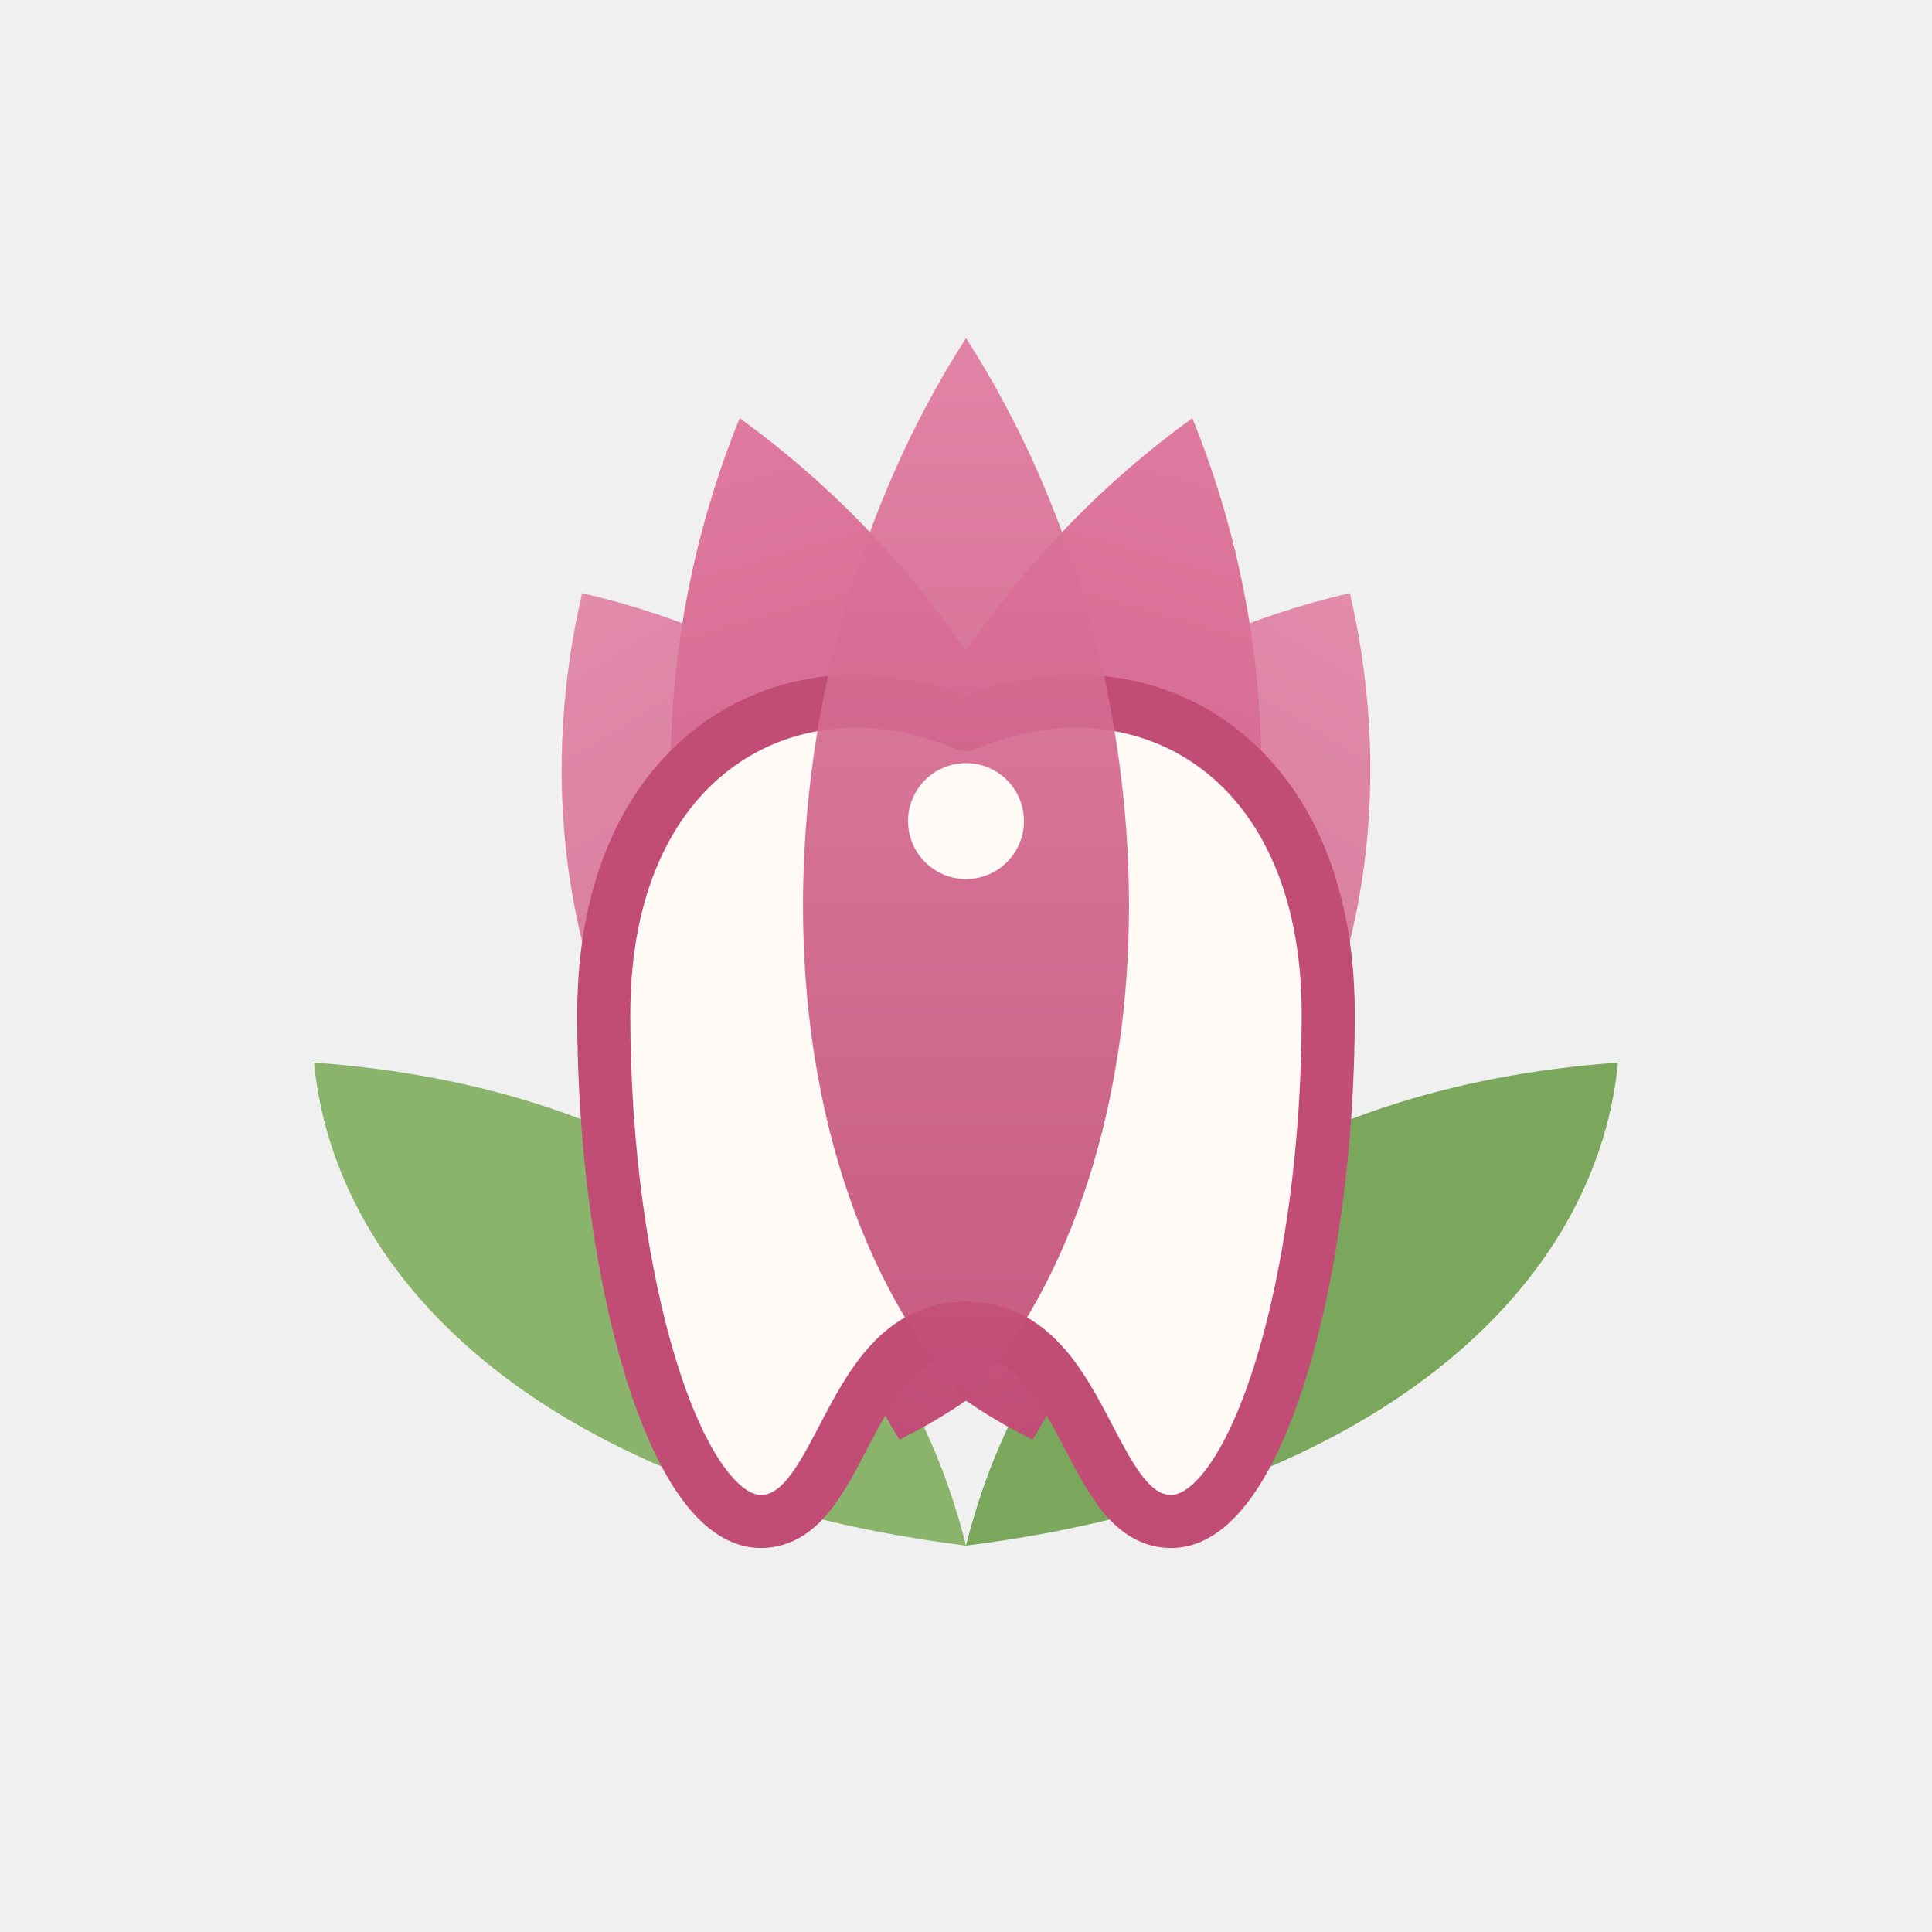
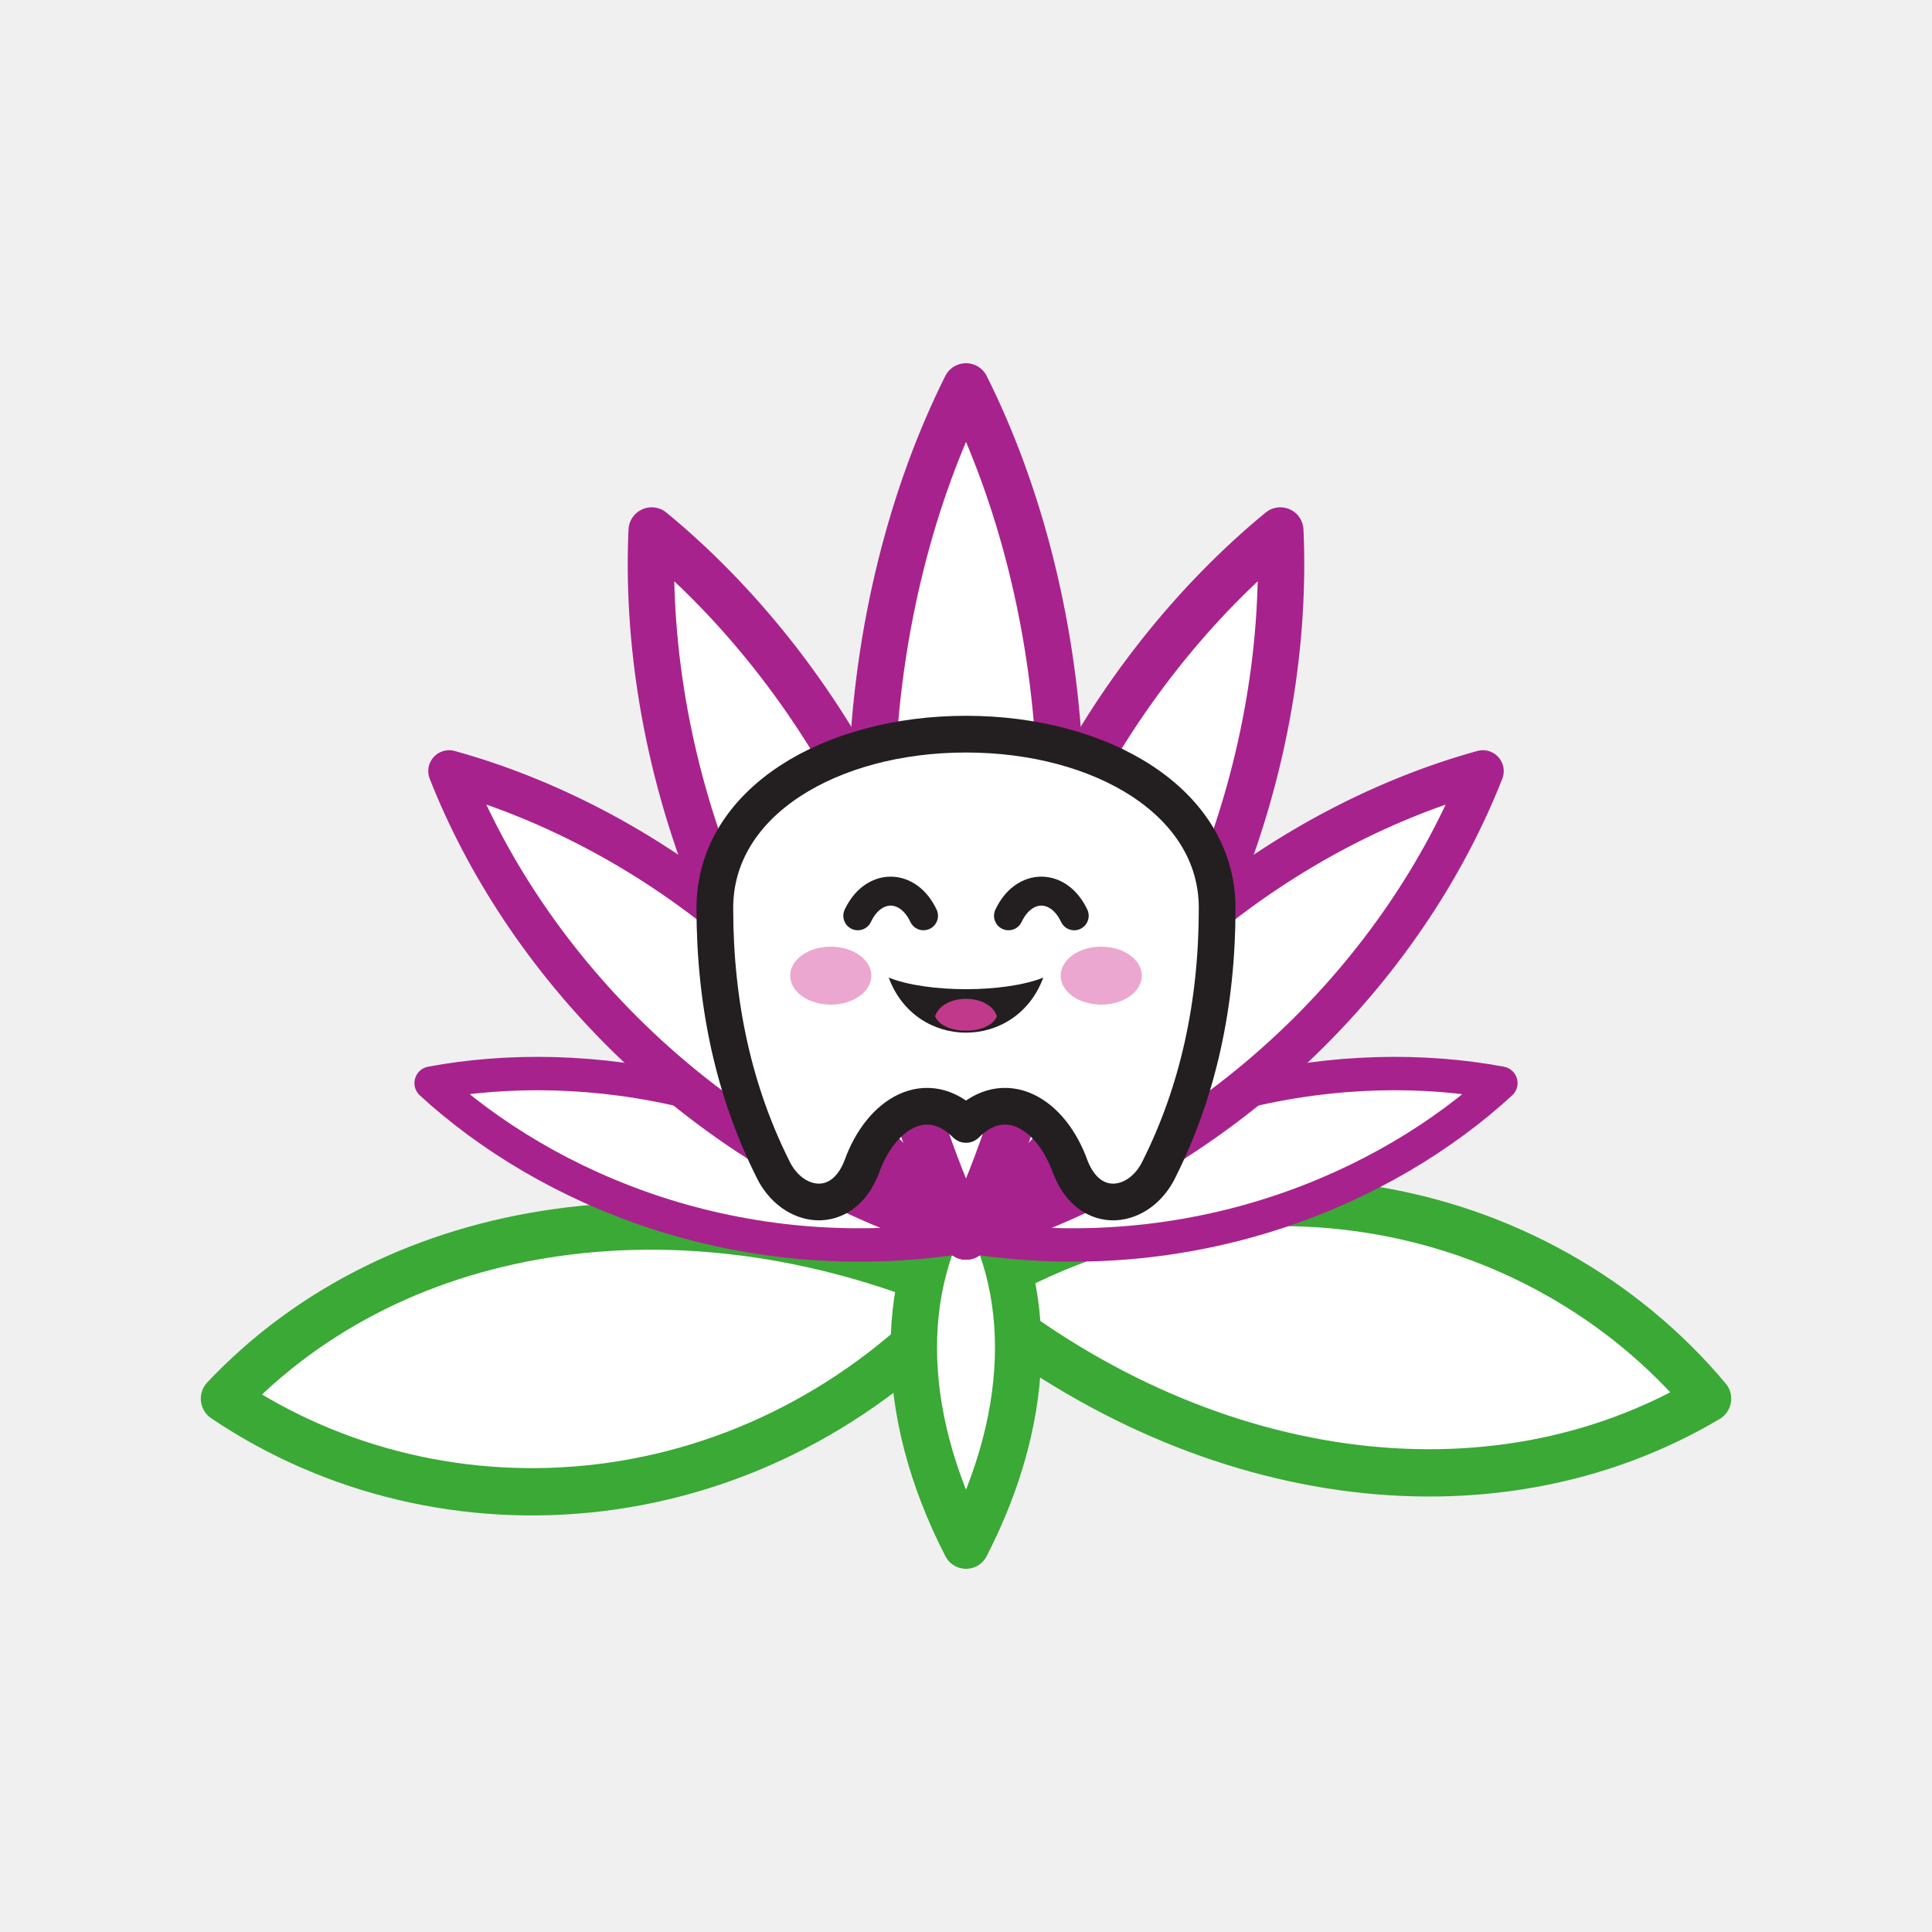
- <svg xmlns="http://www.w3.org/2000/svg" viewBox="0 0 80 80" role="img" aria-label="Samridhi Dental lotus mark">
-   <defs>
-     <linearGradient id="petal" x1="0" y1="0" x2="0" y2="1">
-       <stop offset="0" stop-color="#e07aa0" />
-       <stop offset="1" stop-color="#c14d77" />
-     </linearGradient>
-   </defs>
-   <path d="M40 64 C 24 62, 14 54, 13 44 C 27 45, 37 52, 40 64 Z" fill="#8ab36b" />
-   <path d="M40 64 C 56 62, 66 54, 67 44 C 53 45, 43 52, 40 64 Z" fill="#7aa75c" />
-   <g fill="url(#petal)" opacity="0.85">
-     <path d="M40 20 C 28 32, 28 50, 40 58 C 52 50, 52 32, 40 20 Z" transform="rotate(-32 40 50)" />
-     <path d="M40 20 C 28 32, 28 50, 40 58 C 52 50, 52 32, 40 20 Z" transform="rotate(32 40 50)" />
+ <svg xmlns="http://www.w3.org/2000/svg" viewBox="0 0 100 100" role="img" aria-label="Samridhi Dental — lotus and smiling tooth mark">
+   <g fill="#ffffff" stroke="#3aa935" stroke-width="2.4" stroke-linejoin="round" stroke-linecap="round">
+     <path d="M0 0 C -10 -12 -9 -28 0 -38 C 8 -28 8 -13 0 0 Z" transform="translate(50 67) rotate(-98) scale(1.02)" />
+     <path d="M0 0 C -10 -12 -9 -28 0 -38 C 8 -28 8 -13 0 0 Z" transform="translate(50 67) rotate(98) scale(1.02)" />
+     <path d="M0 0 C -3.6 -7 -3.6 -14 0 -19 C 3.6 -14 3.6 -7 0 0 Z" transform="translate(50 80)" />
  </g>
-   <g fill="url(#petal)">
-     <path d="M40 16 C 29 30, 29 50, 40 60 C 51 50, 51 30, 40 16 Z" transform="rotate(-16 40 50)" />
-     <path d="M40 16 C 29 30, 29 50, 40 60 C 51 50, 51 30, 40 16 Z" transform="rotate(16 40 50)" />
+   <g fill="#ffffff" stroke="#a8228d" stroke-width="2.4" stroke-linejoin="round" stroke-linecap="round">
+     <path d="M0 0 C -7 -15 -5 -30 0 -40 C 5 -30 7 -15 0 0 Z" transform="translate(50 64) rotate(-74) scale(0.72)" />
+     <path d="M0 0 C -7 -15 -5 -30 0 -40 C 5 -30 7 -15 0 0 Z" transform="translate(50 64) rotate(74) scale(0.72)" />
+     <path d="M0 0 C -7 -15 -5 -30 0 -40 C 5 -30 7 -15 0 0 Z" transform="translate(50 64) rotate(-48) scale(0.9)" />
+     <path d="M0 0 C -7 -15 -5 -30 0 -40 C 5 -30 7 -15 0 0 Z" transform="translate(50 64) rotate(48) scale(0.9)" />
+     <path d="M0 0 C -7 -15 -5 -30 0 -40 C 5 -30 7 -15 0 0 Z" transform="translate(50 64) rotate(-24) scale(1)" />
+     <path d="M0 0 C -7 -15 -5 -30 0 -40 C 5 -30 7 -15 0 0 Z" transform="translate(50 64) rotate(24) scale(1)" />
+     <path d="M0 0 C -7.5 -16 -5.5 -33 0 -44 C 5.5 -33 7.5 -16 0 0 Z" transform="translate(50 64)" />
  </g>
-   <path d="M40 30 C 33 27, 25 31, 25 42 C 25 53, 28 63, 31.5 63 C 35 63, 35 55, 40 55 C 45 55, 45 63, 48.5 63 C 52 63, 55 53, 55 42 C 55 31, 47 27, 40 30 Z" fill="#fffaf5" stroke="#c14d77" stroke-width="2.2" stroke-linejoin="round" />
-   <path d="M40 14 C 31 28, 31 48, 40 58 C 49 48, 49 28, 40 14 Z" fill="url(#petal)" opacity="0.92" />
-   <circle cx="40" cy="34" r="2.4" fill="#fffaf5" />
+   <g>
+     <path d="M37 47 C 37 41.5 43 38 50 38 C 57 38 63 41.5 63 47              C 63 52 62 56.5 60 60.5 C 59 62.6 56.4 63 55.4 60.4              C 54.4 57.6 52 56.2 50 58.2 C 48 56.2 45.6 57.6 44.6 60.4              C 43.6 63 41 62.6 40 60.5 C 38 56.5 37 52 37 47 Z" fill="#ffffff" stroke="#231f20" stroke-width="1.9" stroke-linejoin="round" />
+     <ellipse cx="43" cy="50.5" rx="2.1" ry="1.5" fill="#eba7cf" />
+     <ellipse cx="57" cy="50.5" rx="2.1" ry="1.5" fill="#eba7cf" />
+     <path d="M44.4 47.4 C 45.2 45.7 47 45.7 47.8 47.4" fill="none" stroke="#231f20" stroke-width="1.5" stroke-linecap="round" />
+     <path d="M52.2 47.4 C 53 45.7 54.8 45.7 55.6 47.4" fill="none" stroke="#231f20" stroke-width="1.5" stroke-linecap="round" />
+     <path d="M46 50.6 C 47.4 54.4 52.6 54.4 54 50.6 C 52 51.4 48 51.4 46 50.6 Z" fill="#231f20" />
+     <path d="M48.4 52.6 C 48.8 51.4 51.2 51.4 51.6 52.6 C 51.2 53.6 48.8 53.6 48.4 52.6 Z" fill="#c0398a" />
+   </g>
</svg>
